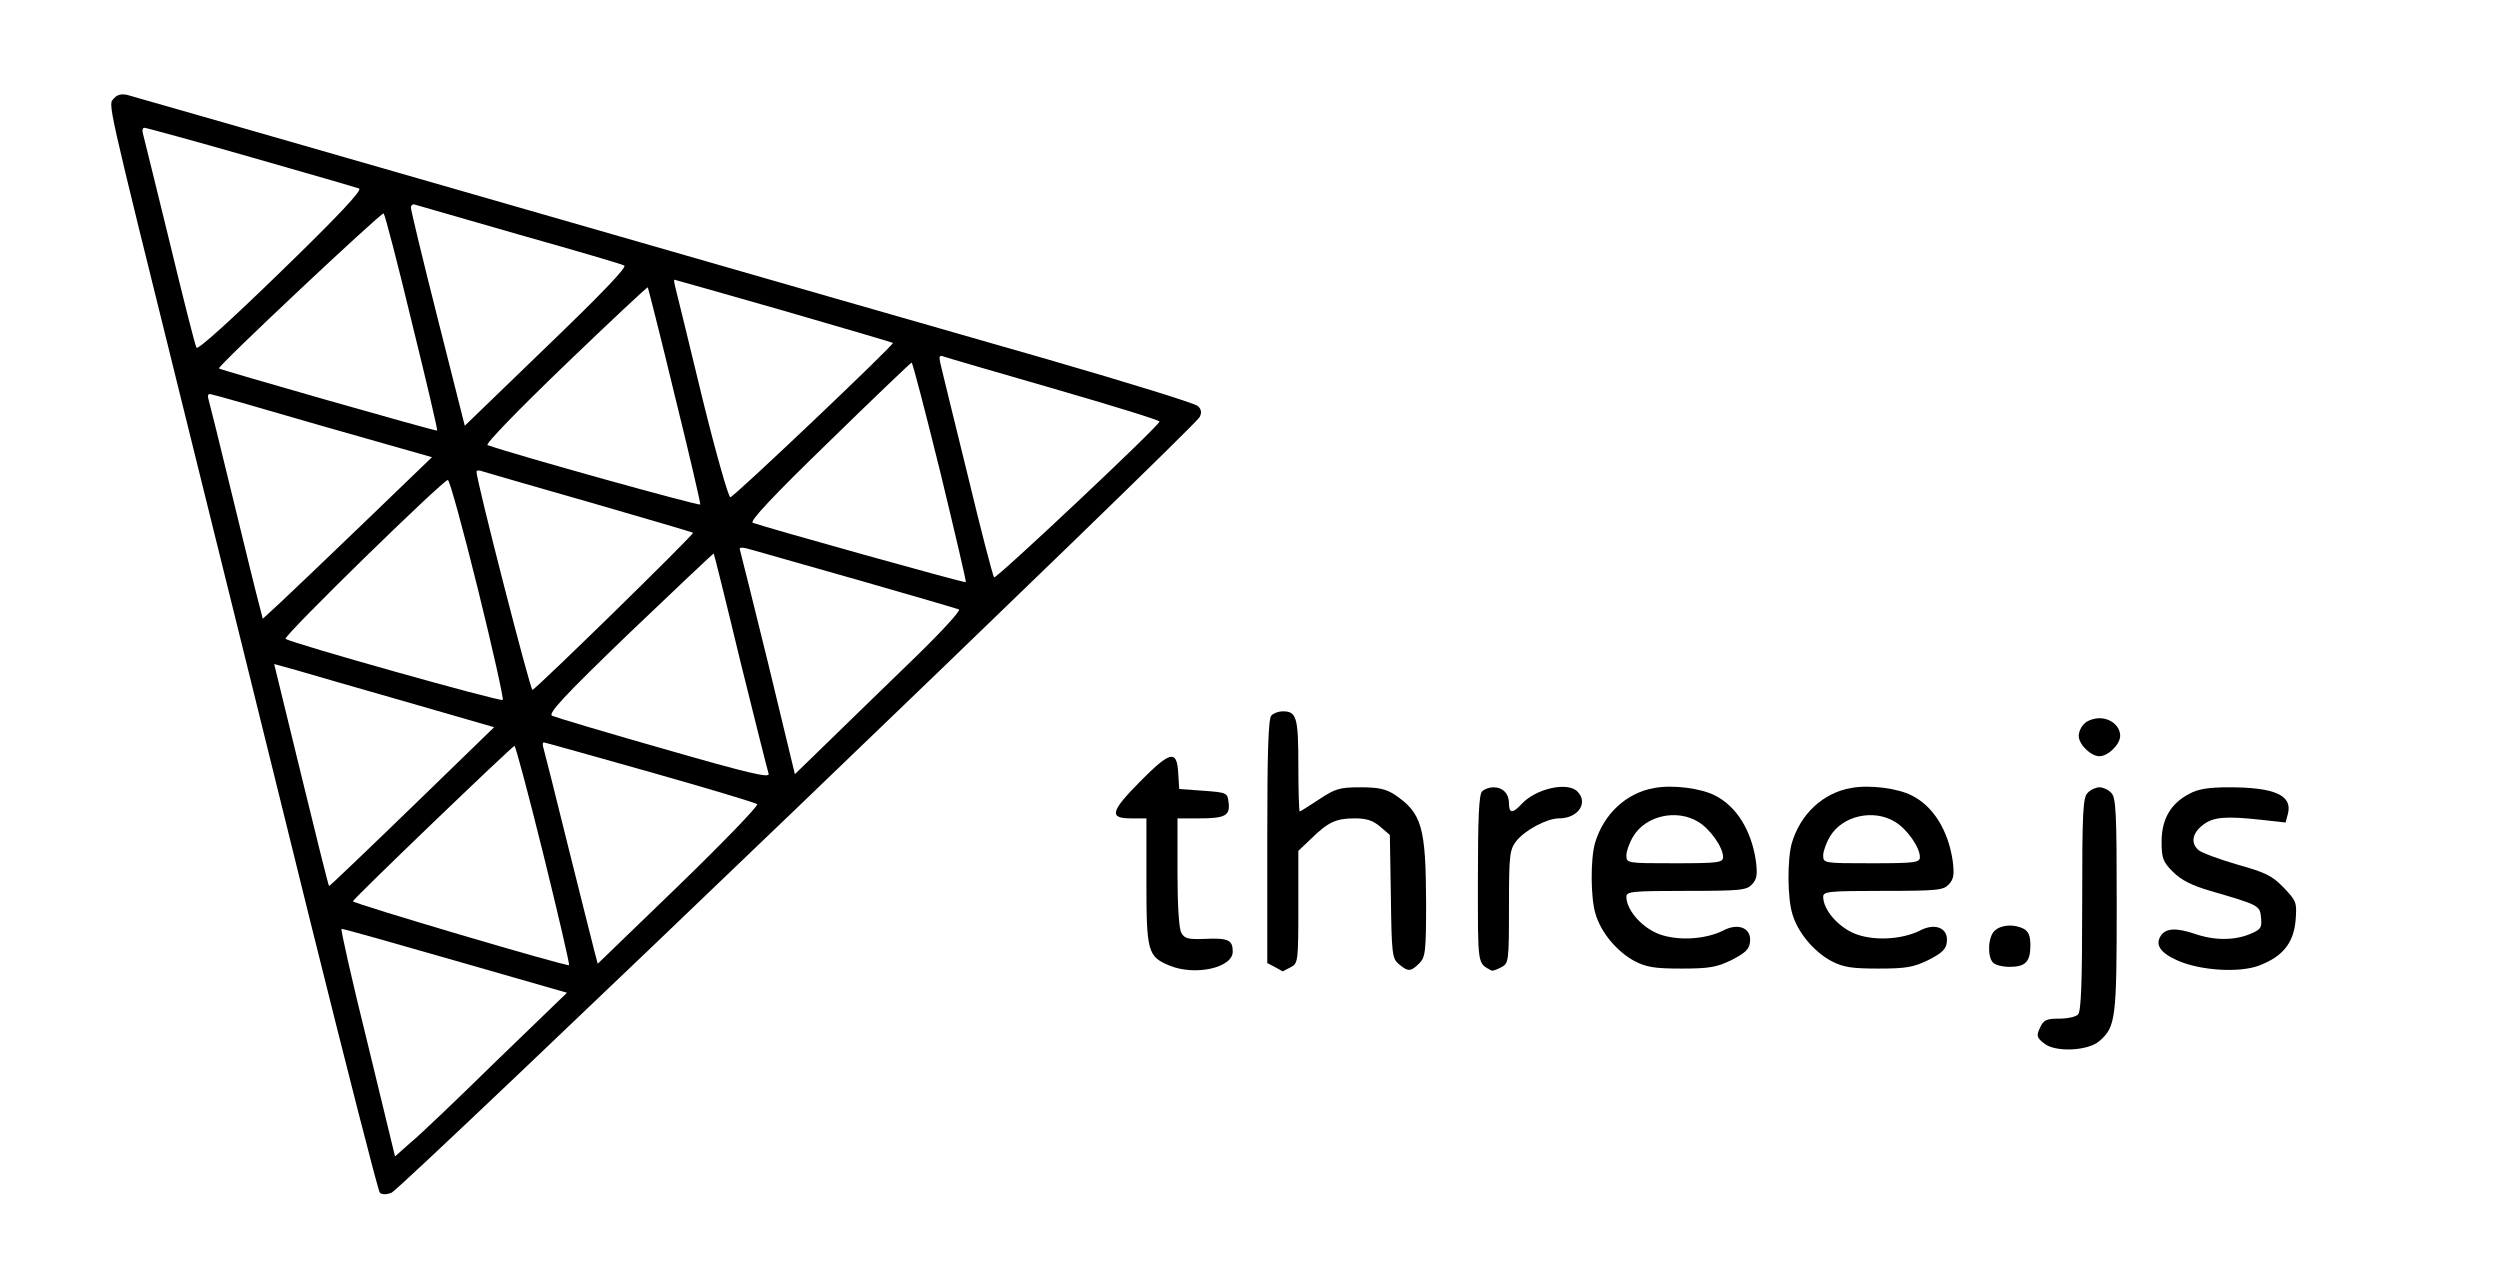
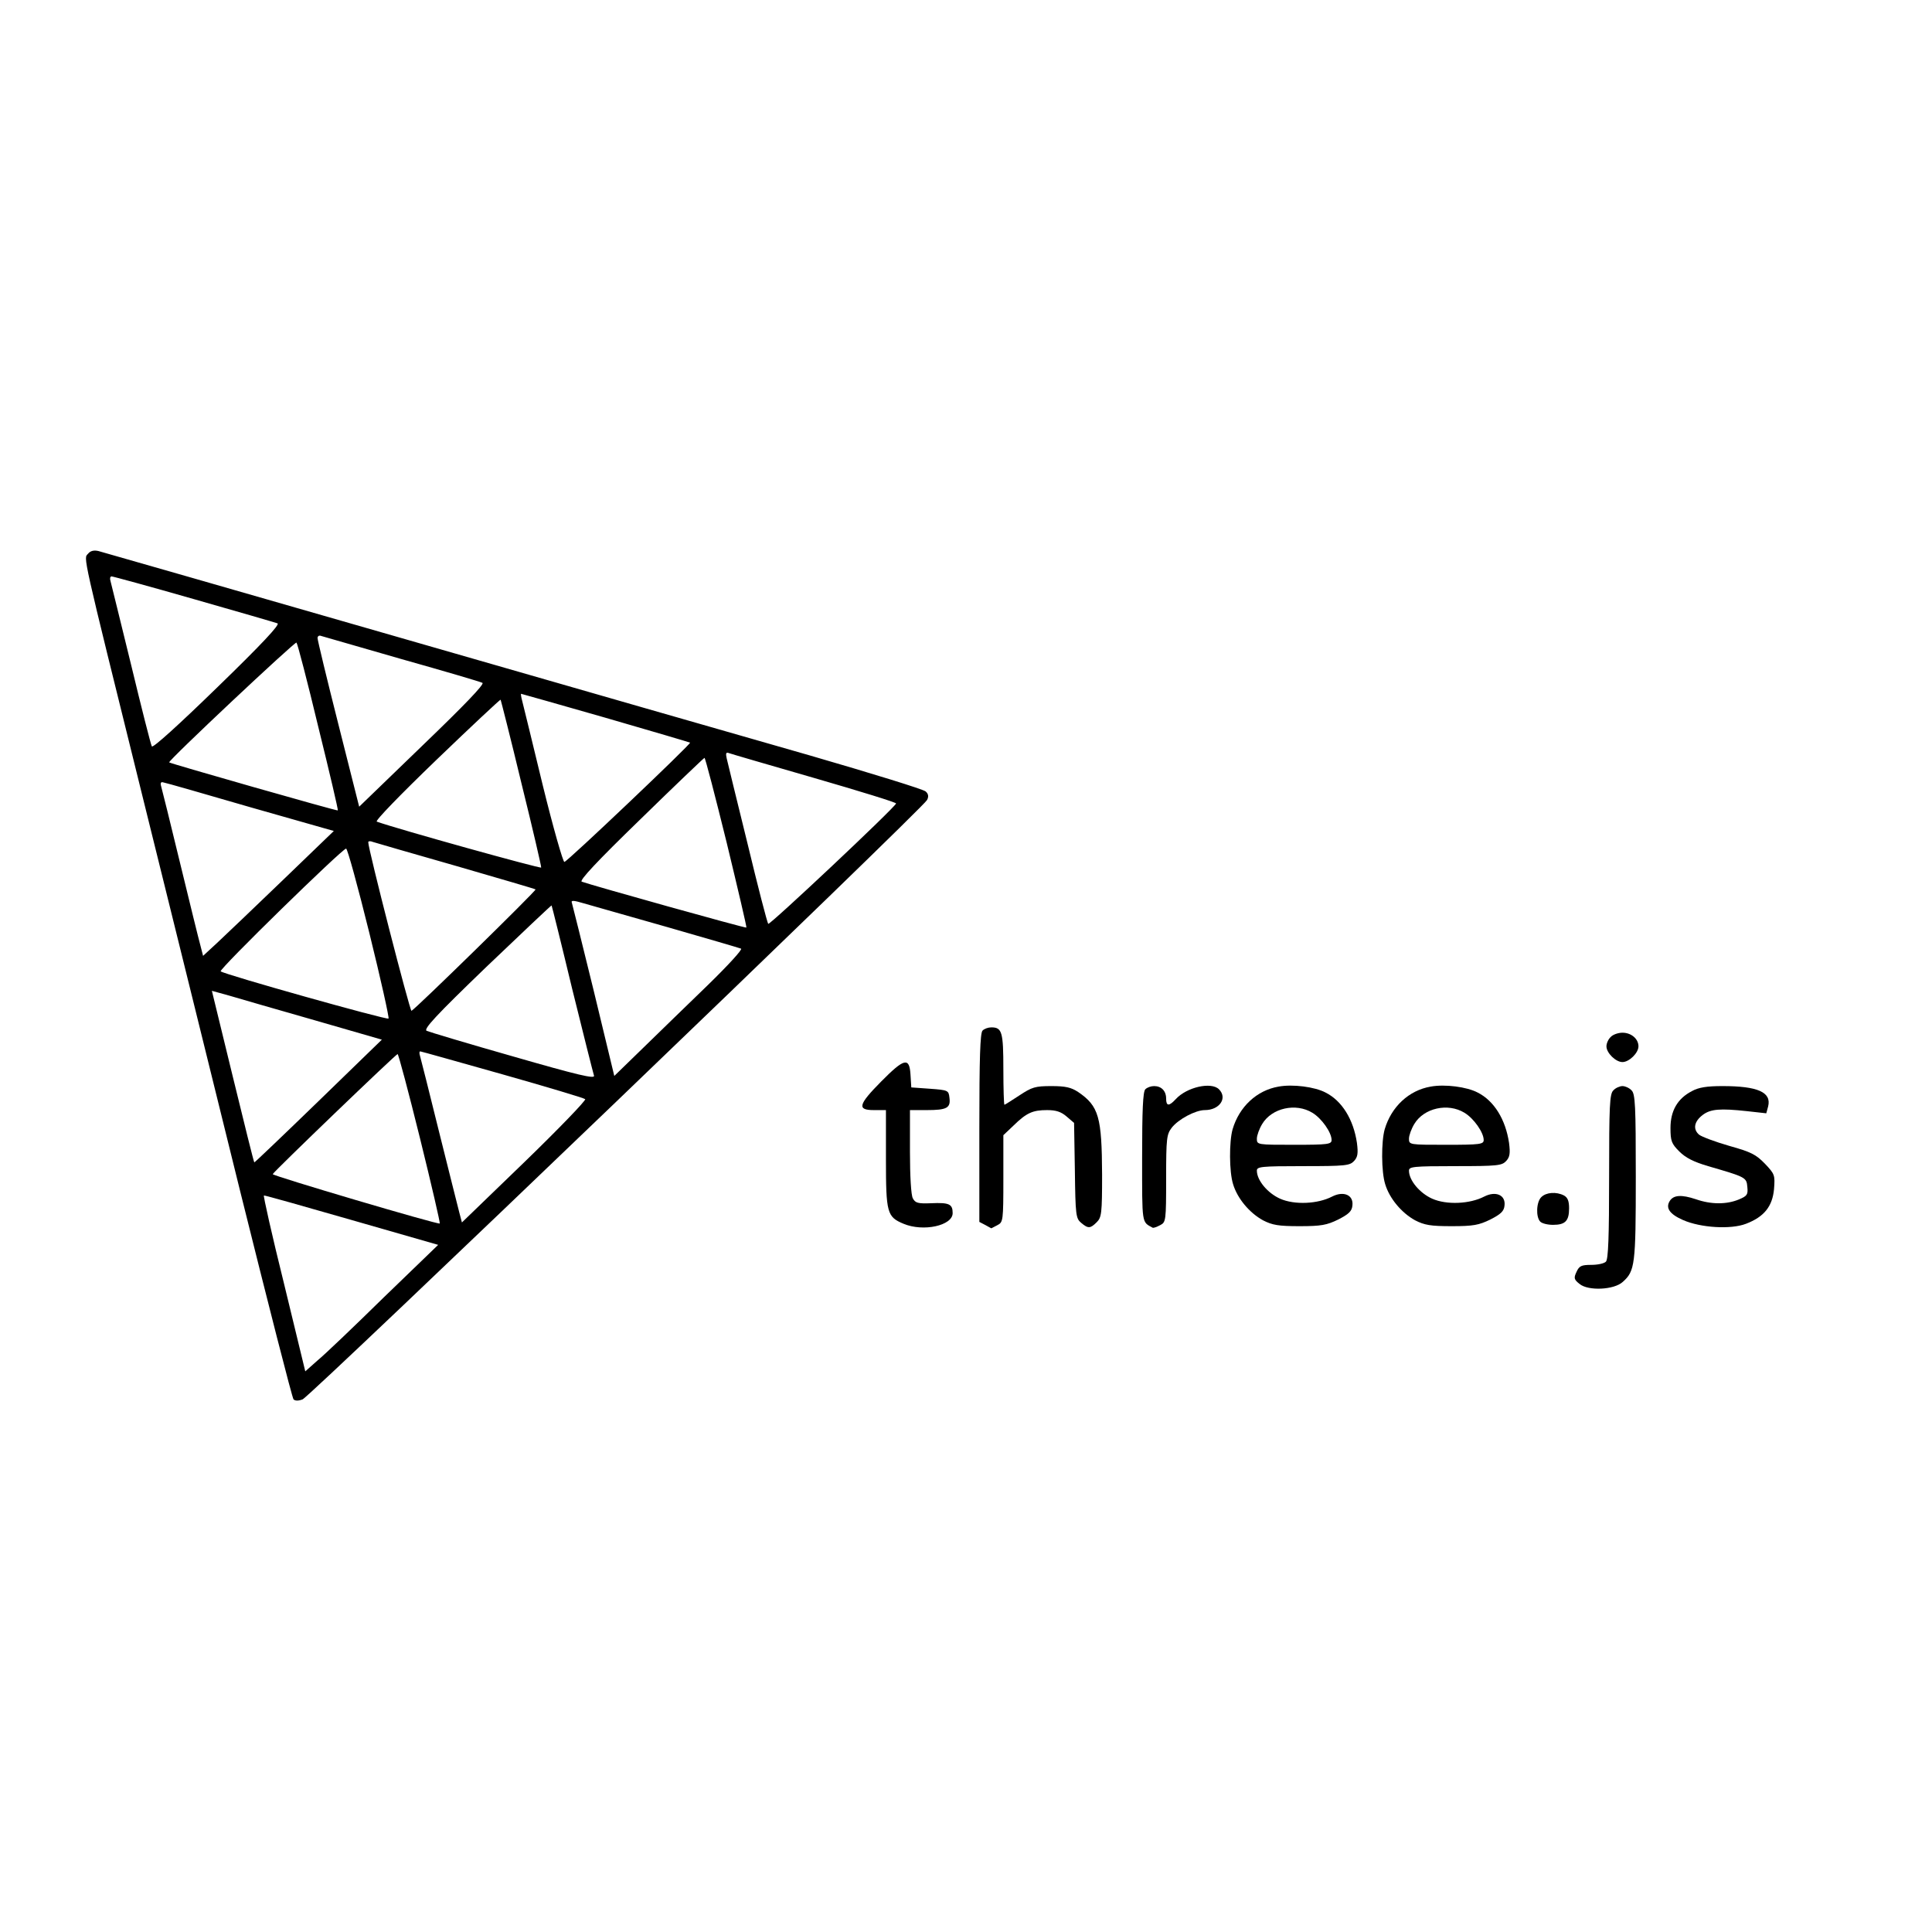
- <svg xmlns="http://www.w3.org/2000/svg" version="1.0" width="724pt" height="366pt" viewBox="0 0 724 366" preserveAspectRatio="xMidYMid meet">
+ <svg xmlns="http://www.w3.org/2000/svg" version="1.0" width="100" height="100" viewBox="0 0 724 366" preserveAspectRatio="xMidYMid meet">
  <g transform="translate(0,366) scale(0.1,-0.1)" fill="#000000" stroke="none">
    <path d="M330 3375 c-17 -20 -27 24 203 -905 96 -388 261 -1054 366 -1480 106 -426 196 -779 201 -784 6 -6 19 -6 34 0 28 10 2326 2216 2340 2246 7 13 5 23 -5 32 -8 8 -203 68 -434 135 -231 66 -920 264 -1531 440 -610 176 -1121 322 -1135 326 -17 4 -30 1 -39 -10z m396 -170 c165 -47 306 -88 314 -91 10 -4 -59 -78 -225 -239 -146 -142 -242 -229 -246 -222 -4 7 -39 145 -78 307 -40 162 -74 303 -77 313 -3 9 -1 17 4 17 5 0 144 -38 308 -85z m779 -225 c160 -45 296 -85 303 -89 8 -5 -68 -84 -225 -235 l-237 -229 -78 309 c-43 170 -78 315 -78 323 0 7 6 11 13 8 6 -2 143 -41 302 -87z m-312 -255 c42 -170 75 -311 73 -312 -2 -3 -629 176 -632 180 -5 6 472 454 477 449 4 -4 41 -146 82 -317z m1077 35 c173 -50 315 -92 316 -93 5 -4 -461 -447 -471 -447 -5 -1 -42 128 -81 287 -38 158 -73 300 -77 316 -4 15 -6 27 -4 27 2 0 145 -41 317 -90z m-316 -245 c42 -170 75 -312 74 -316 -2 -5 -538 144 -616 172 -8 2 86 99 224 232 130 125 238 226 240 225 1 -2 37 -142 78 -313z m1099 19 c169 -49 306 -91 305 -95 -7 -18 -474 -457 -479 -451 -4 4 -39 140 -78 302 -40 162 -75 306 -78 319 -4 18 -2 23 8 19 8 -3 152 -45 322 -94z m-330 -241 c42 -174 76 -318 74 -319 -3 -3 -575 157 -617 172 -10 4 57 76 220 234 129 126 237 229 240 230 3 0 40 -143 83 -317z m-1785 132 l313 -89 -193 -186 c-106 -102 -216 -207 -245 -234 l-52 -48 -10 39 c-6 21 -40 160 -76 308 -36 149 -68 278 -71 288 -4 13 -1 18 8 15 8 -1 154 -43 326 -93z m771 -220 c162 -47 296 -86 298 -88 4 -4 -452 -450 -465 -455 -6 -2 -163 609 -162 632 0 4 8 5 17 1 10 -3 150 -44 312 -90z m-325 -251 c43 -174 75 -318 72 -321 -6 -6 -615 165 -629 177 -8 7 456 460 470 460 5 0 44 -142 87 -316z m1116 22 c146 -42 270 -78 277 -81 7 -2 -50 -64 -125 -137 -75 -73 -185 -179 -243 -236 l-107 -104 -77 319 c-43 175 -80 324 -82 330 -4 10 7 9 44 -2 26 -7 167 -48 313 -89z m-356 -231 c42 -170 79 -317 82 -326 4 -13 -60 2 -303 72 -169 48 -315 92 -324 96 -13 6 33 56 224 240 133 127 243 231 244 230 1 -1 36 -141 77 -312z m-966 -118 l253 -73 -238 -231 c-131 -127 -239 -230 -240 -229 -2 1 -38 147 -81 323 l-78 320 65 -18 c36 -11 180 -52 319 -92z m705 -203 c166 -47 306 -89 310 -93 4 -4 -98 -110 -227 -235 l-235 -227 -10 38 c-5 21 -40 157 -76 303 -36 146 -68 273 -71 283 -3 9 -3 17 1 17 3 0 141 -39 308 -86z m-309 -240 c43 -174 76 -317 74 -319 -6 -5 -628 179 -626 185 4 10 462 450 468 450 3 0 41 -142 84 -316z m-256 -306 l324 -93 -204 -197 c-111 -109 -223 -216 -249 -237 l-45 -40 -80 330 c-45 181 -78 329 -75 329 3 1 152 -41 329 -92z" />
    <path d="M3682 1588 c-9 -9 -12 -104 -12 -365 l0 -352 23 -12 c12 -7 22 -12 22 -12 0 0 10 5 23 12 21 11 22 16 22 174 l0 163 38 36 c49 48 72 58 126 58 33 0 52 -6 73 -24 l28 -24 3 -179 c2 -166 4 -179 23 -195 27 -23 35 -22 59 2 18 18 20 33 20 178 -1 216 -12 257 -90 310 -26 17 -47 22 -100 22 -61 0 -73 -4 -120 -35 -29 -19 -54 -35 -56 -35 -2 0 -4 60 -4 133 0 140 -5 157 -45 157 -12 0 -26 -5 -33 -12z" />
    <path d="M6036 1564 c-9 -8 -16 -24 -16 -35 0 -25 35 -59 60 -59 25 0 60 34 60 59 0 28 -27 51 -60 51 -16 0 -36 -7 -44 -16z" />
    <path d="M3302 1397 c-86 -87 -91 -107 -27 -107 l45 0 0 -183 c0 -203 4 -217 66 -243 74 -31 184 -7 184 40 0 34 -13 40 -81 37 -49 -2 -59 1 -68 18 -7 11 -11 85 -11 175 l0 156 63 0 c75 0 90 8 85 46 -3 28 -5 29 -73 34 l-70 5 -3 48 c-4 66 -23 62 -110 -26z" />
    <path d="M4791 1378 c-81 -14 -147 -75 -172 -160 -13 -46 -13 -159 2 -206 16 -53 61 -107 112 -135 35 -18 58 -22 137 -22 81 0 102 4 145 25 39 20 51 31 53 52 5 40 -33 56 -76 34 -54 -28 -141 -32 -195 -8 -47 21 -87 69 -87 105 0 15 15 17 173 17 159 0 175 2 191 19 14 15 16 29 11 68 -13 88 -56 158 -118 189 -40 21 -122 32 -176 22z m127 -98 c35 -21 72 -74 72 -102 0 -16 -13 -18 -140 -18 -139 0 -140 0 -140 23 0 12 9 37 20 55 36 60 126 80 188 42z" />
    <path d="M5361 1378 c-81 -14 -147 -75 -172 -160 -13 -46 -13 -159 2 -206 16 -53 61 -107 112 -135 35 -18 58 -22 137 -22 81 0 102 4 145 25 39 20 51 31 53 52 5 40 -33 56 -76 34 -54 -28 -141 -32 -195 -8 -47 21 -87 69 -87 105 0 15 15 17 173 17 159 0 175 2 191 19 14 15 16 29 11 68 -13 88 -56 158 -118 189 -40 21 -122 32 -176 22z m127 -98 c35 -21 72 -74 72 -102 0 -16 -13 -18 -140 -18 -139 0 -140 0 -140 23 0 12 9 37 20 55 36 60 126 80 188 42z" />
    <path d="M4292 1368 c-9 -9 -12 -79 -12 -255 0 -255 -2 -241 40 -264 3 -1 15 3 28 10 21 11 22 16 22 175 0 151 2 165 21 190 25 32 89 66 124 66 55 0 86 45 53 78 -29 29 -121 8 -162 -37 -25 -27 -36 -27 -36 2 0 29 -18 47 -45 47 -12 0 -26 -5 -33 -12z" />
    <path d="M6046 1364 c-14 -13 -16 -57 -16 -323 0 -225 -3 -310 -12 -319 -7 -7 -31 -12 -55 -12 -37 0 -45 -4 -55 -26 -11 -23 -10 -29 12 -46 32 -26 128 -22 161 8 46 41 49 64 49 393 0 268 -2 312 -16 325 -8 9 -24 16 -34 16 -10 0 -26 -7 -34 -16z" />
    <path d="M6340 1361 c-54 -28 -80 -74 -80 -138 0 -49 4 -59 33 -88 24 -24 54 -39 108 -55 141 -41 144 -42 147 -78 3 -29 -1 -34 -32 -47 -46 -19 -104 -19 -161 1 -54 18 -84 16 -98 -7 -16 -26 0 -49 50 -71 66 -29 179 -36 236 -14 68 26 99 65 105 130 4 52 3 56 -34 95 -34 35 -52 44 -134 67 -52 15 -103 34 -113 42 -24 21 -18 50 14 74 29 22 65 25 166 14 l72 -8 7 26 c13 53 -39 76 -171 76 -59 0 -90 -5 -115 -19z" />
    <path d="M5776 964 c-19 -18 -21 -75 -4 -92 7 -7 28 -12 48 -12 46 0 60 15 60 62 0 27 -5 40 -19 48 -29 15 -67 12 -85 -6z" />
  </g>
</svg>
